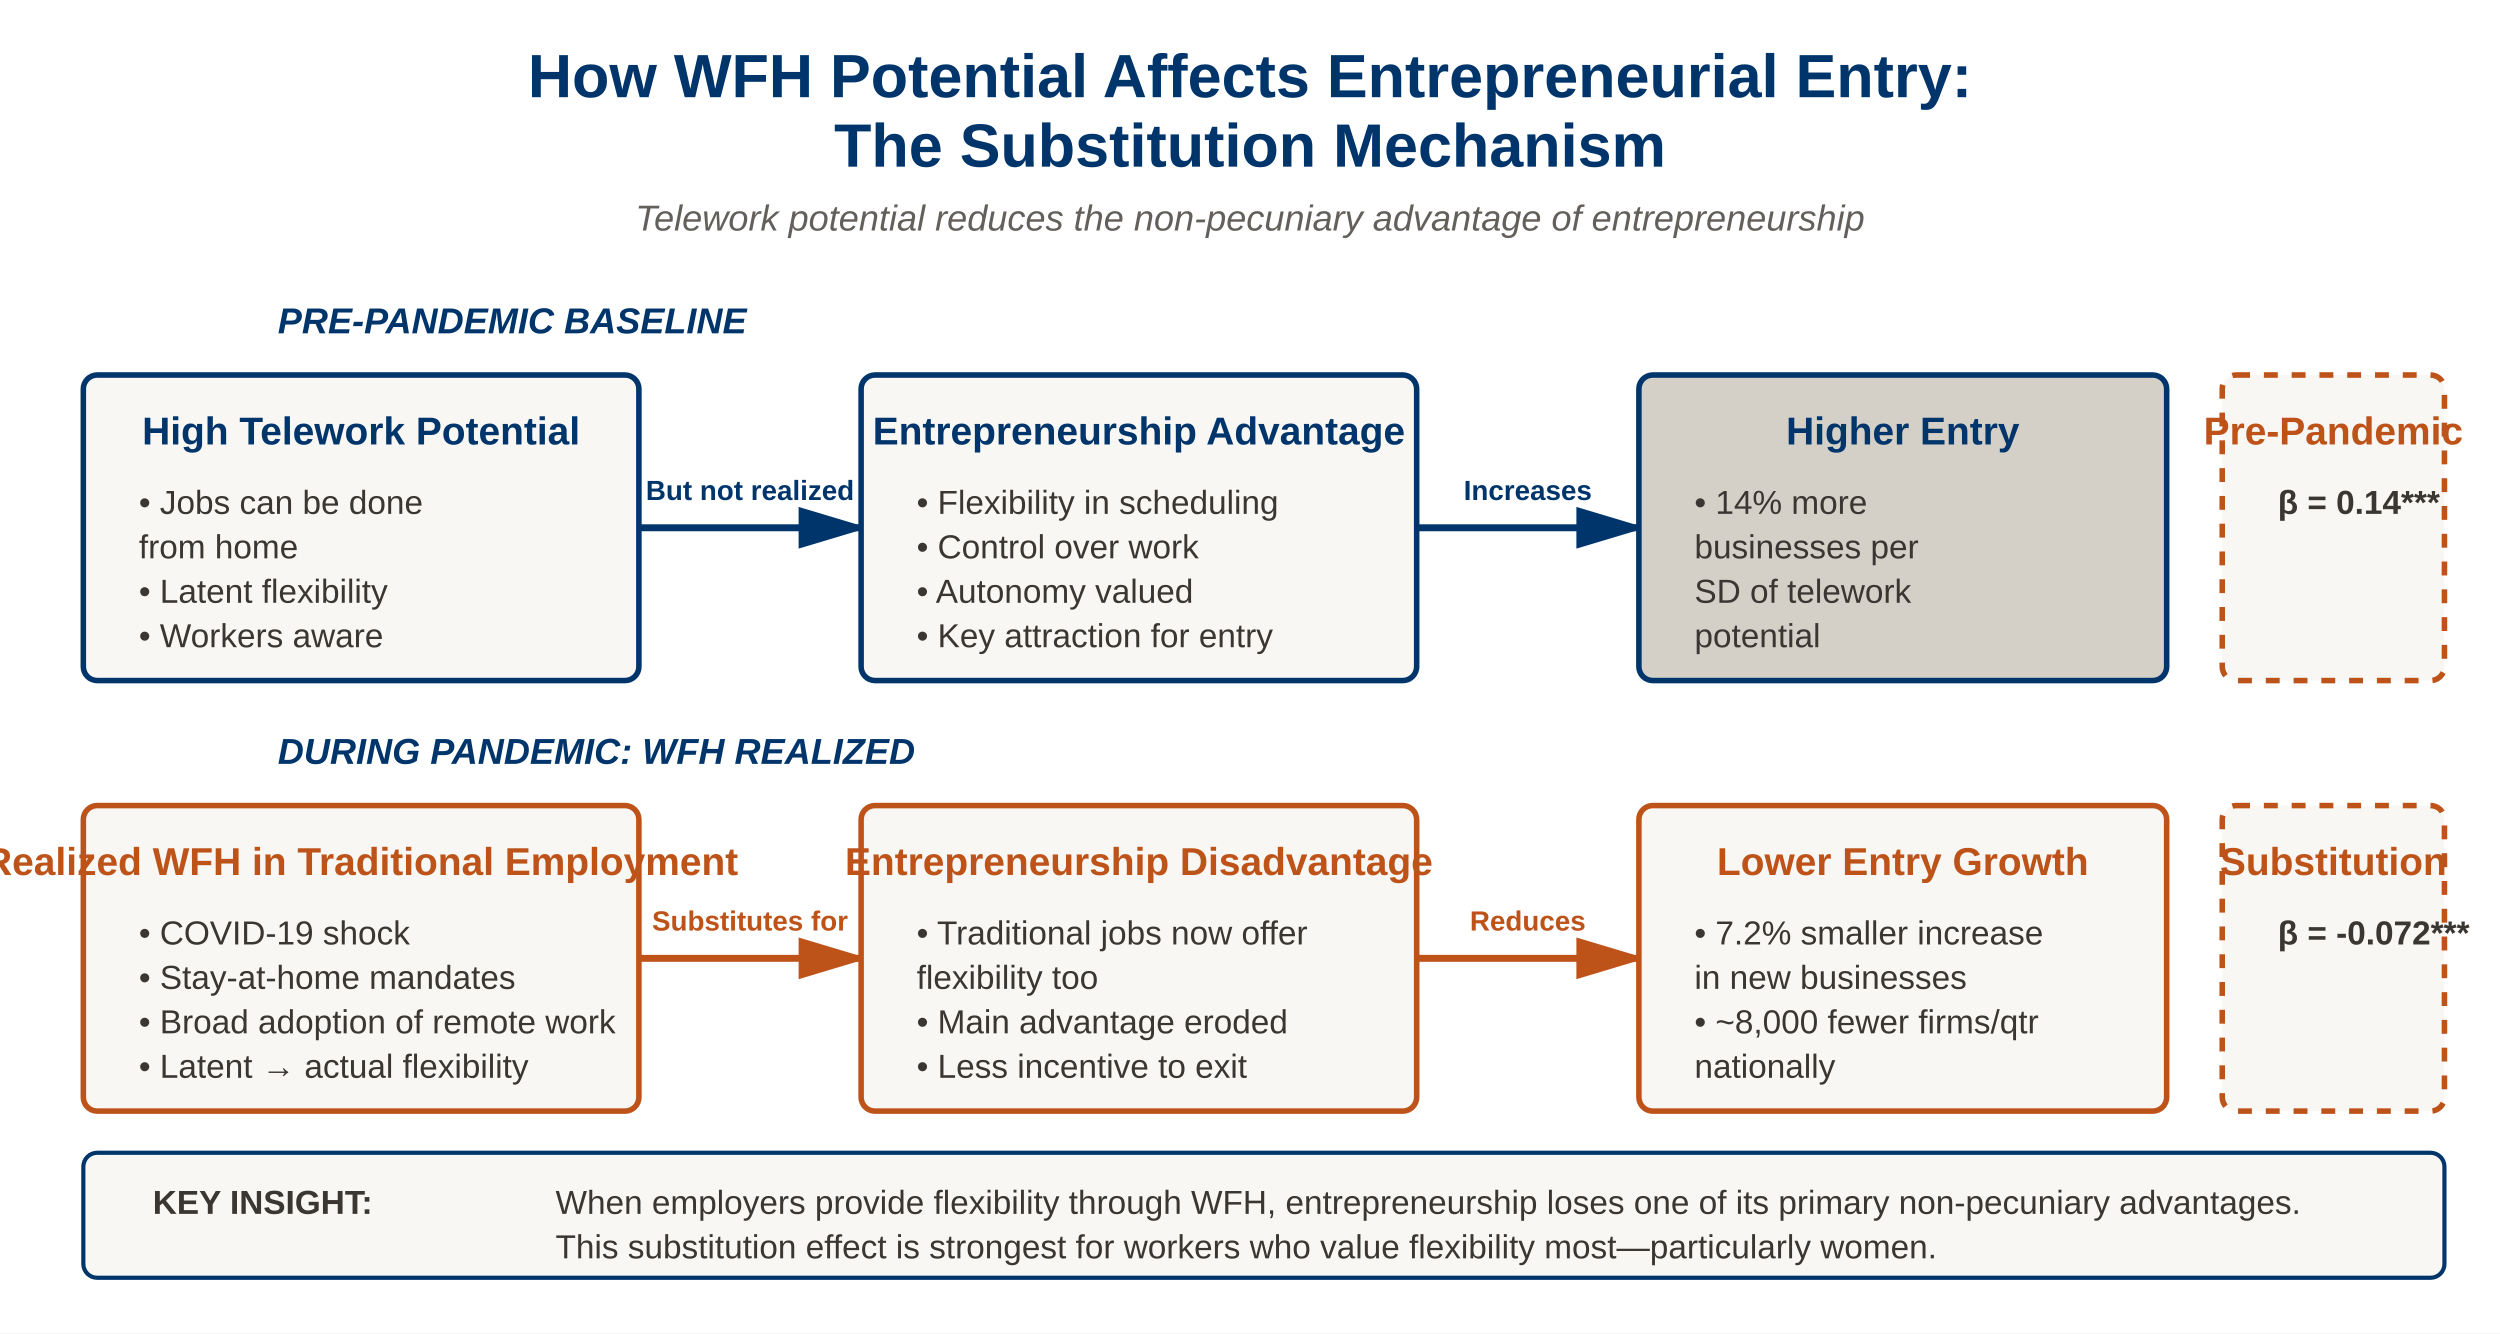
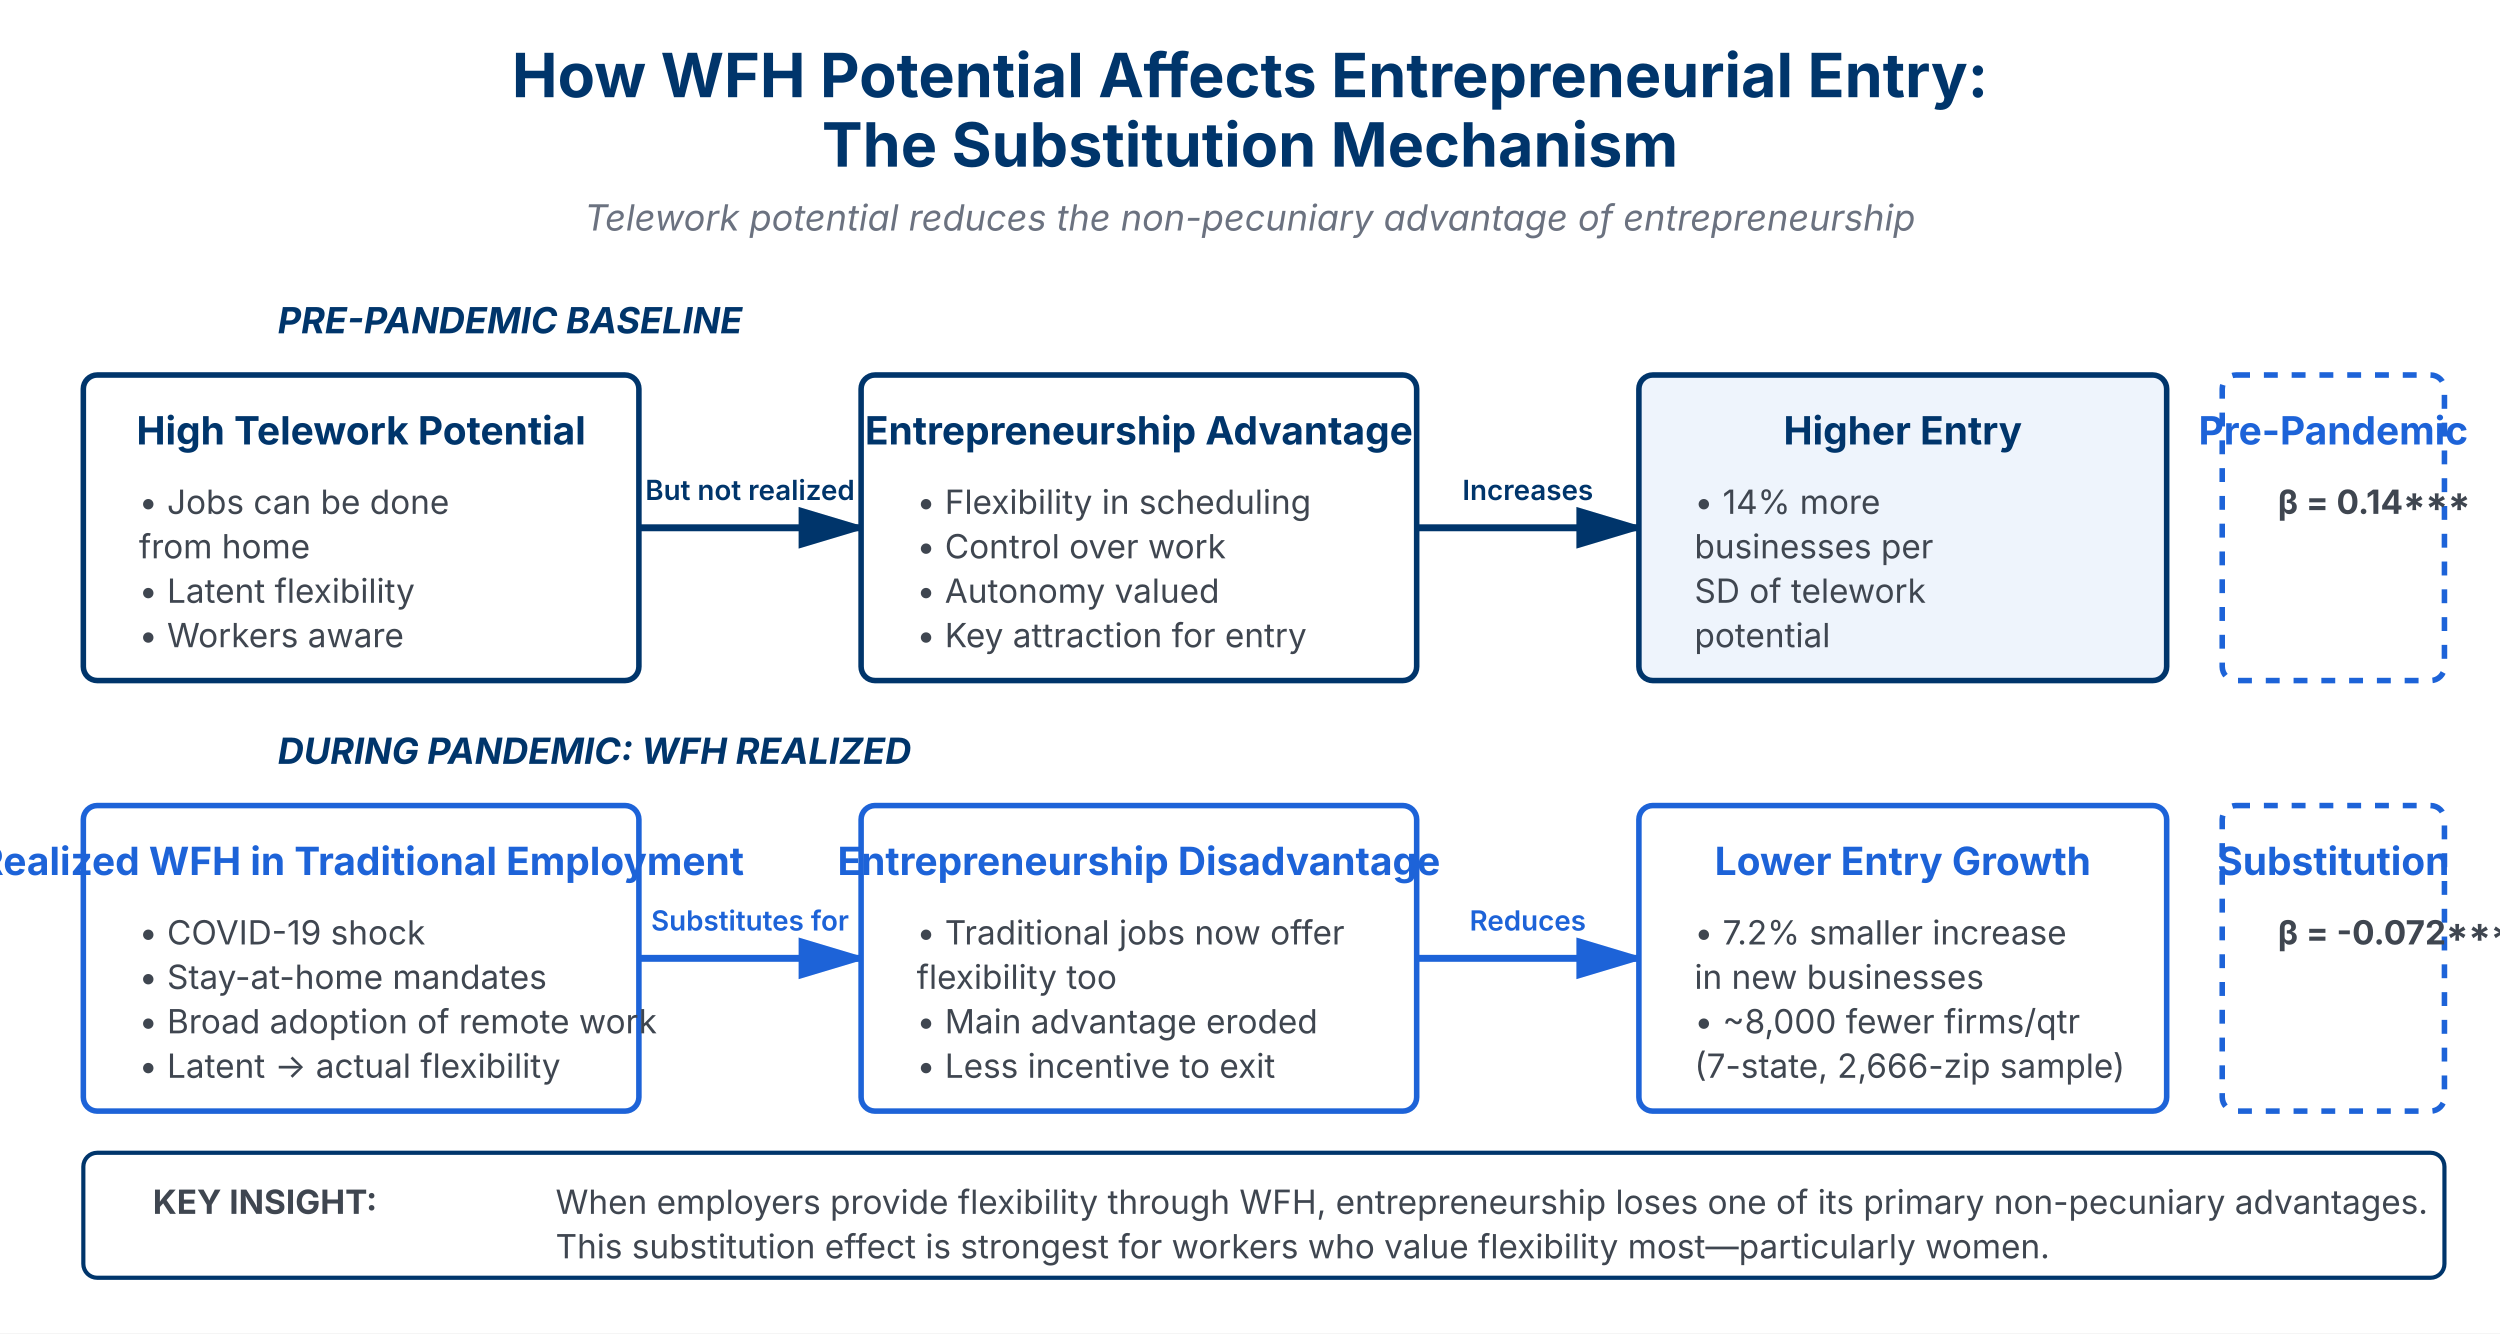
<svg xmlns="http://www.w3.org/2000/svg" viewBox="0 0 900 480">
  <defs>
    <style>
-       .title { font-size: 22px; font-weight: bold; font-family: 'Helvetica Neue', Arial, sans-serif; }
-       .subtitle { font-size: 13px; font-style: italic; font-family: 'Helvetica Neue', Arial, sans-serif; }
-       .box-title { font-size: 14px; font-weight: bold; font-family: 'Helvetica Neue', Arial, sans-serif; }
-       .box-text { font-size: 12px; font-family: 'Helvetica Neue', Arial, sans-serif; line-height: 1.5; }
-       .arrow-label { font-size: 11px; font-weight: 600; font-family: 'Helvetica Neue', Arial, sans-serif; }
-       .mechanism-label { font-size: 10px; font-family: 'Helvetica Neue', Arial, sans-serif; }
+       .title { font-size: 22px; font-weight: bold; font-family: Inter, 'Helvetica Neue', Arial, sans-serif; }
+       .subtitle { font-size: 13px; font-style: italic; font-family: Inter, 'Helvetica Neue', Arial, sans-serif; }
+       .box-title { font-size: 14px; font-weight: bold; font-family: Inter, 'Helvetica Neue', Arial, sans-serif; }
+       .box-text { font-size: 12px; font-family: Inter, 'Helvetica Neue', Arial, sans-serif; line-height: 1.5; }
+       .arrow-label { font-size: 11px; font-weight: 600; font-family: Inter, 'Helvetica Neue', Arial, sans-serif; }
+       .mechanism-label { font-size: 10px; font-family: Inter, 'Helvetica Neue', Arial, sans-serif; }
    </style>
    <marker id="arrowhead" markerWidth="10" markerHeight="10" refX="9" refY="3" orient="auto">
      <polygon points="0 0, 10 3, 0 6" fill="#00356b" />
    </marker>
    <marker id="arrowhead-accent" markerWidth="10" markerHeight="10" refX="9" refY="3" orient="auto">
-       <polygon points="0 0, 10 3, 0 6" fill="#bd5319" />
+       <polygon points="0 0, 10 3, 0 6" fill="#1d63d8" />
    </marker>
  </defs>
  <rect width="900" height="480" fill="#ffffff" />
  <text x="450" y="35" text-anchor="middle" class="title" fill="#00356b">
    How WFH Potential Affects Entrepreneurial Entry:
  </text>
  <text x="450" y="60" text-anchor="middle" class="title" fill="#00356b">
    The Substitution Mechanism
  </text>
-   <text x="450" y="83" text-anchor="middle" class="subtitle" fill="#63605b">
+   <text x="450" y="83" text-anchor="middle" class="subtitle" fill="#6b7280">
    Telework potential reduces the non-pecuniary advantage of entrepreneurship
  </text>
  <text x="100" y="120" class="subtitle" fill="#00356b" font-weight="bold" font-size="13px">PRE-PANDEMIC BASELINE</text>
-   <rect x="30" y="135" width="200" height="110" rx="5" fill="#f9f7f4" stroke="#00356b" stroke-width="2" />
+   <rect x="30" y="135" width="200" height="110" rx="5" fill="#ffffff" stroke="#00356b" stroke-width="2" />
  <text x="130" y="160" text-anchor="middle" class="box-title" fill="#00356b">High Telework Potential</text>
-   <text x="50" y="185" class="box-text" fill="#3a3632">
+   <text x="50" y="185" class="box-text" fill="#3f4650">
    <tspan x="50" dy="0">• Jobs can be done</tspan>
    <tspan x="50" dy="16">  from home</tspan>
    <tspan x="50" dy="16">• Latent flexibility</tspan>
    <tspan x="50" dy="16">• Workers aware</tspan>
  </text>
  <path d="M 230 190 L 310 190" stroke="#00356b" stroke-width="2.5" fill="none" marker-end="url(#arrowhead)" />
  <text x="270" y="180" text-anchor="middle" class="mechanism-label" fill="#00356b" font-weight="600">But not realized</text>
-   <rect x="310" y="135" width="200" height="110" rx="5" fill="#f9f7f4" stroke="#00356b" stroke-width="2" />
+   <rect x="310" y="135" width="200" height="110" rx="5" fill="#ffffff" stroke="#00356b" stroke-width="2" />
  <text x="410" y="160" text-anchor="middle" class="box-title" fill="#00356b">Entrepreneurship Advantage</text>
-   <text x="330" y="185" class="box-text" fill="#3a3632">
+   <text x="330" y="185" class="box-text" fill="#3f4650">
    <tspan x="330" dy="0">• Flexibility in scheduling</tspan>
    <tspan x="330" dy="16">• Control over work</tspan>
    <tspan x="330" dy="16">• Autonomy valued</tspan>
    <tspan x="330" dy="16">• Key attraction for entry</tspan>
  </text>
  <path d="M 510 190 L 590 190" stroke="#00356b" stroke-width="2.5" fill="none" marker-end="url(#arrowhead)" />
  <text x="550" y="180" text-anchor="middle" class="mechanism-label" fill="#00356b" font-weight="600">Increases</text>
-   <rect x="590" y="135" width="190" height="110" rx="5" fill="#d4d0c8" stroke="#00356b" stroke-width="2" />
+   <rect x="590" y="135" width="190" height="110" rx="5" fill="#eef4fc" stroke="#00356b" stroke-width="2" />
  <text x="685" y="160" text-anchor="middle" class="box-title" fill="#00356b">Higher Entry</text>
-   <text x="610" y="185" class="box-text" fill="#3a3632">
+   <text x="610" y="185" class="box-text" fill="#3f4650">
    <tspan x="610" dy="0">• 14% more</tspan>
    <tspan x="610" dy="16">  businesses per</tspan>
    <tspan x="610" dy="16">  SD of telework</tspan>
    <tspan x="610" dy="16">  potential</tspan>
  </text>
-   <rect x="800" y="135" width="80" height="110" rx="5" fill="#f9f7f4" stroke="#bd5319" stroke-width="2" stroke-dasharray="5,5" />
-   <text x="840" y="160" text-anchor="middle" class="box-title" fill="#bd5319">Pre-Pandemic</text>
-   <text x="820" y="185" class="box-text" fill="#3a3632" font-weight="bold">
+   <rect x="800" y="135" width="80" height="110" rx="5" fill="#ffffff" stroke="#1d63d8" stroke-width="2" stroke-dasharray="5,5" />
+   <text x="840" y="160" text-anchor="middle" class="box-title" fill="#1d63d8">Pre-Pandemic</text>
+   <text x="820" y="185" class="box-text" fill="#3f4650" font-weight="bold">
    <tspan x="820" dy="0">β = 0.14***</tspan>
  </text>
  <text x="100" y="275" class="subtitle" fill="#00356b" font-weight="bold" font-size="13px">DURING PANDEMIC: WFH REALIZED</text>
-   <rect x="30" y="290" width="200" height="110" rx="5" fill="#f9f7f4" stroke="#bd5319" stroke-width="2" />
-   <text x="130" y="315" text-anchor="middle" class="box-title" fill="#bd5319">Realized WFH in Traditional Employment</text>
-   <text x="50" y="340" class="box-text" fill="#3a3632">
+   <rect x="30" y="290" width="200" height="110" rx="5" fill="#ffffff" stroke="#1d63d8" stroke-width="2" />
+   <text x="130" y="315" text-anchor="middle" class="box-title" fill="#1d63d8">Realized WFH in Traditional Employment</text>
+   <text x="50" y="340" class="box-text" fill="#3f4650">
    <tspan x="50" dy="0">• COVID-19 shock</tspan>
    <tspan x="50" dy="16">• Stay-at-home mandates</tspan>
    <tspan x="50" dy="16">• Broad adoption of remote work</tspan>
    <tspan x="50" dy="16">• Latent → actual flexibility</tspan>
  </text>
-   <path d="M 230 345 L 310 345" stroke="#bd5319" stroke-width="2.5" fill="none" marker-end="url(#arrowhead-accent)" />
-   <text x="270" y="335" text-anchor="middle" class="mechanism-label" fill="#bd5319" font-weight="600">Substitutes for</text>
-   <rect x="310" y="290" width="200" height="110" rx="5" fill="#f9f7f4" stroke="#bd5319" stroke-width="2" />
-   <text x="410" y="315" text-anchor="middle" class="box-title" fill="#bd5319">Entrepreneurship Disadvantage</text>
-   <text x="330" y="340" class="box-text" fill="#3a3632">
+   <path d="M 230 345 L 310 345" stroke="#1d63d8" stroke-width="2.5" fill="none" marker-end="url(#arrowhead-accent)" />
+   <text x="270" y="335" text-anchor="middle" class="mechanism-label" fill="#1d63d8" font-weight="600">Substitutes for</text>
+   <rect x="310" y="290" width="200" height="110" rx="5" fill="#ffffff" stroke="#1d63d8" stroke-width="2" />
+   <text x="410" y="315" text-anchor="middle" class="box-title" fill="#1d63d8">Entrepreneurship Disadvantage</text>
+   <text x="330" y="340" class="box-text" fill="#3f4650">
    <tspan x="330" dy="0">• Traditional jobs now offer</tspan>
    <tspan x="330" dy="16">  flexibility too</tspan>
    <tspan x="330" dy="16">• Main advantage eroded</tspan>
    <tspan x="330" dy="16">• Less incentive to exit</tspan>
  </text>
-   <path d="M 510 345 L 590 345" stroke="#bd5319" stroke-width="2.5" fill="none" marker-end="url(#arrowhead-accent)" />
-   <text x="550" y="335" text-anchor="middle" class="mechanism-label" fill="#bd5319" font-weight="600">Reduces</text>
-   <rect x="590" y="290" width="190" height="110" rx="5" fill="#f9f7f4" stroke="#bd5319" stroke-width="2" />
-   <text x="685" y="315" text-anchor="middle" class="box-title" fill="#bd5319">Lower Entry Growth</text>
-   <text x="610" y="340" class="box-text" fill="#3a3632">
+   <path d="M 510 345 L 590 345" stroke="#1d63d8" stroke-width="2.5" fill="none" marker-end="url(#arrowhead-accent)" />
+   <text x="550" y="335" text-anchor="middle" class="mechanism-label" fill="#1d63d8" font-weight="600">Reduces</text>
+   <rect x="590" y="290" width="190" height="110" rx="5" fill="#ffffff" stroke="#1d63d8" stroke-width="2" />
+   <text x="685" y="315" text-anchor="middle" class="box-title" fill="#1d63d8">Lower Entry Growth</text>
+   <text x="610" y="340" class="box-text" fill="#3f4650">
    <tspan x="610" dy="0">• 7.2% smaller increase</tspan>
    <tspan x="610" dy="16">  in new businesses</tspan>
    <tspan x="610" dy="16">• ~8,000 fewer firms/qtr</tspan>
-     <tspan x="610" dy="16">  nationally</tspan>
+     <tspan x="610" dy="16">  (7-state, 2,666-zip sample)</tspan>
  </text>
-   <rect x="800" y="290" width="80" height="110" rx="5" fill="#f9f7f4" stroke="#bd5319" stroke-width="2" stroke-dasharray="5,5" />
-   <text x="840" y="315" text-anchor="middle" class="box-title" fill="#bd5319">Substitution</text>
-   <text x="820" y="340" class="box-text" fill="#3a3632" font-weight="bold">
+   <rect x="800" y="290" width="80" height="110" rx="5" fill="#ffffff" stroke="#1d63d8" stroke-width="2" stroke-dasharray="5,5" />
+   <text x="840" y="315" text-anchor="middle" class="box-title" fill="#1d63d8">Substitution</text>
+   <text x="820" y="340" class="box-text" fill="#3f4650" font-weight="bold">
    <tspan x="820" dy="0">β = -0.072***</tspan>
  </text>
-   <rect x="30" y="415" width="850" height="45" rx="5" fill="#f9f7f4" stroke="#00356b" stroke-width="1.5" />
-   <text x="55" y="437" class="box-text" fill="#3a3632" font-weight="bold">
+   <rect x="30" y="415" width="850" height="45" rx="5" fill="#ffffff" stroke="#00356b" stroke-width="1.5" />
+   <text x="55" y="437" class="box-text" fill="#3f4650" font-weight="bold">
    <tspan x="55" dy="0">KEY INSIGHT:</tspan>
  </text>
-   <text x="200" y="437" class="box-text" fill="#3a3632">
+   <text x="200" y="437" class="box-text" fill="#3f4650">
    <tspan x="200" dy="0">When employers provide flexibility through WFH, entrepreneurship loses one of its primary non-pecuniary advantages.</tspan>
    <tspan x="200" dy="16">This substitution effect is strongest for workers who value flexibility most—particularly women.</tspan>
  </text>
</svg>
